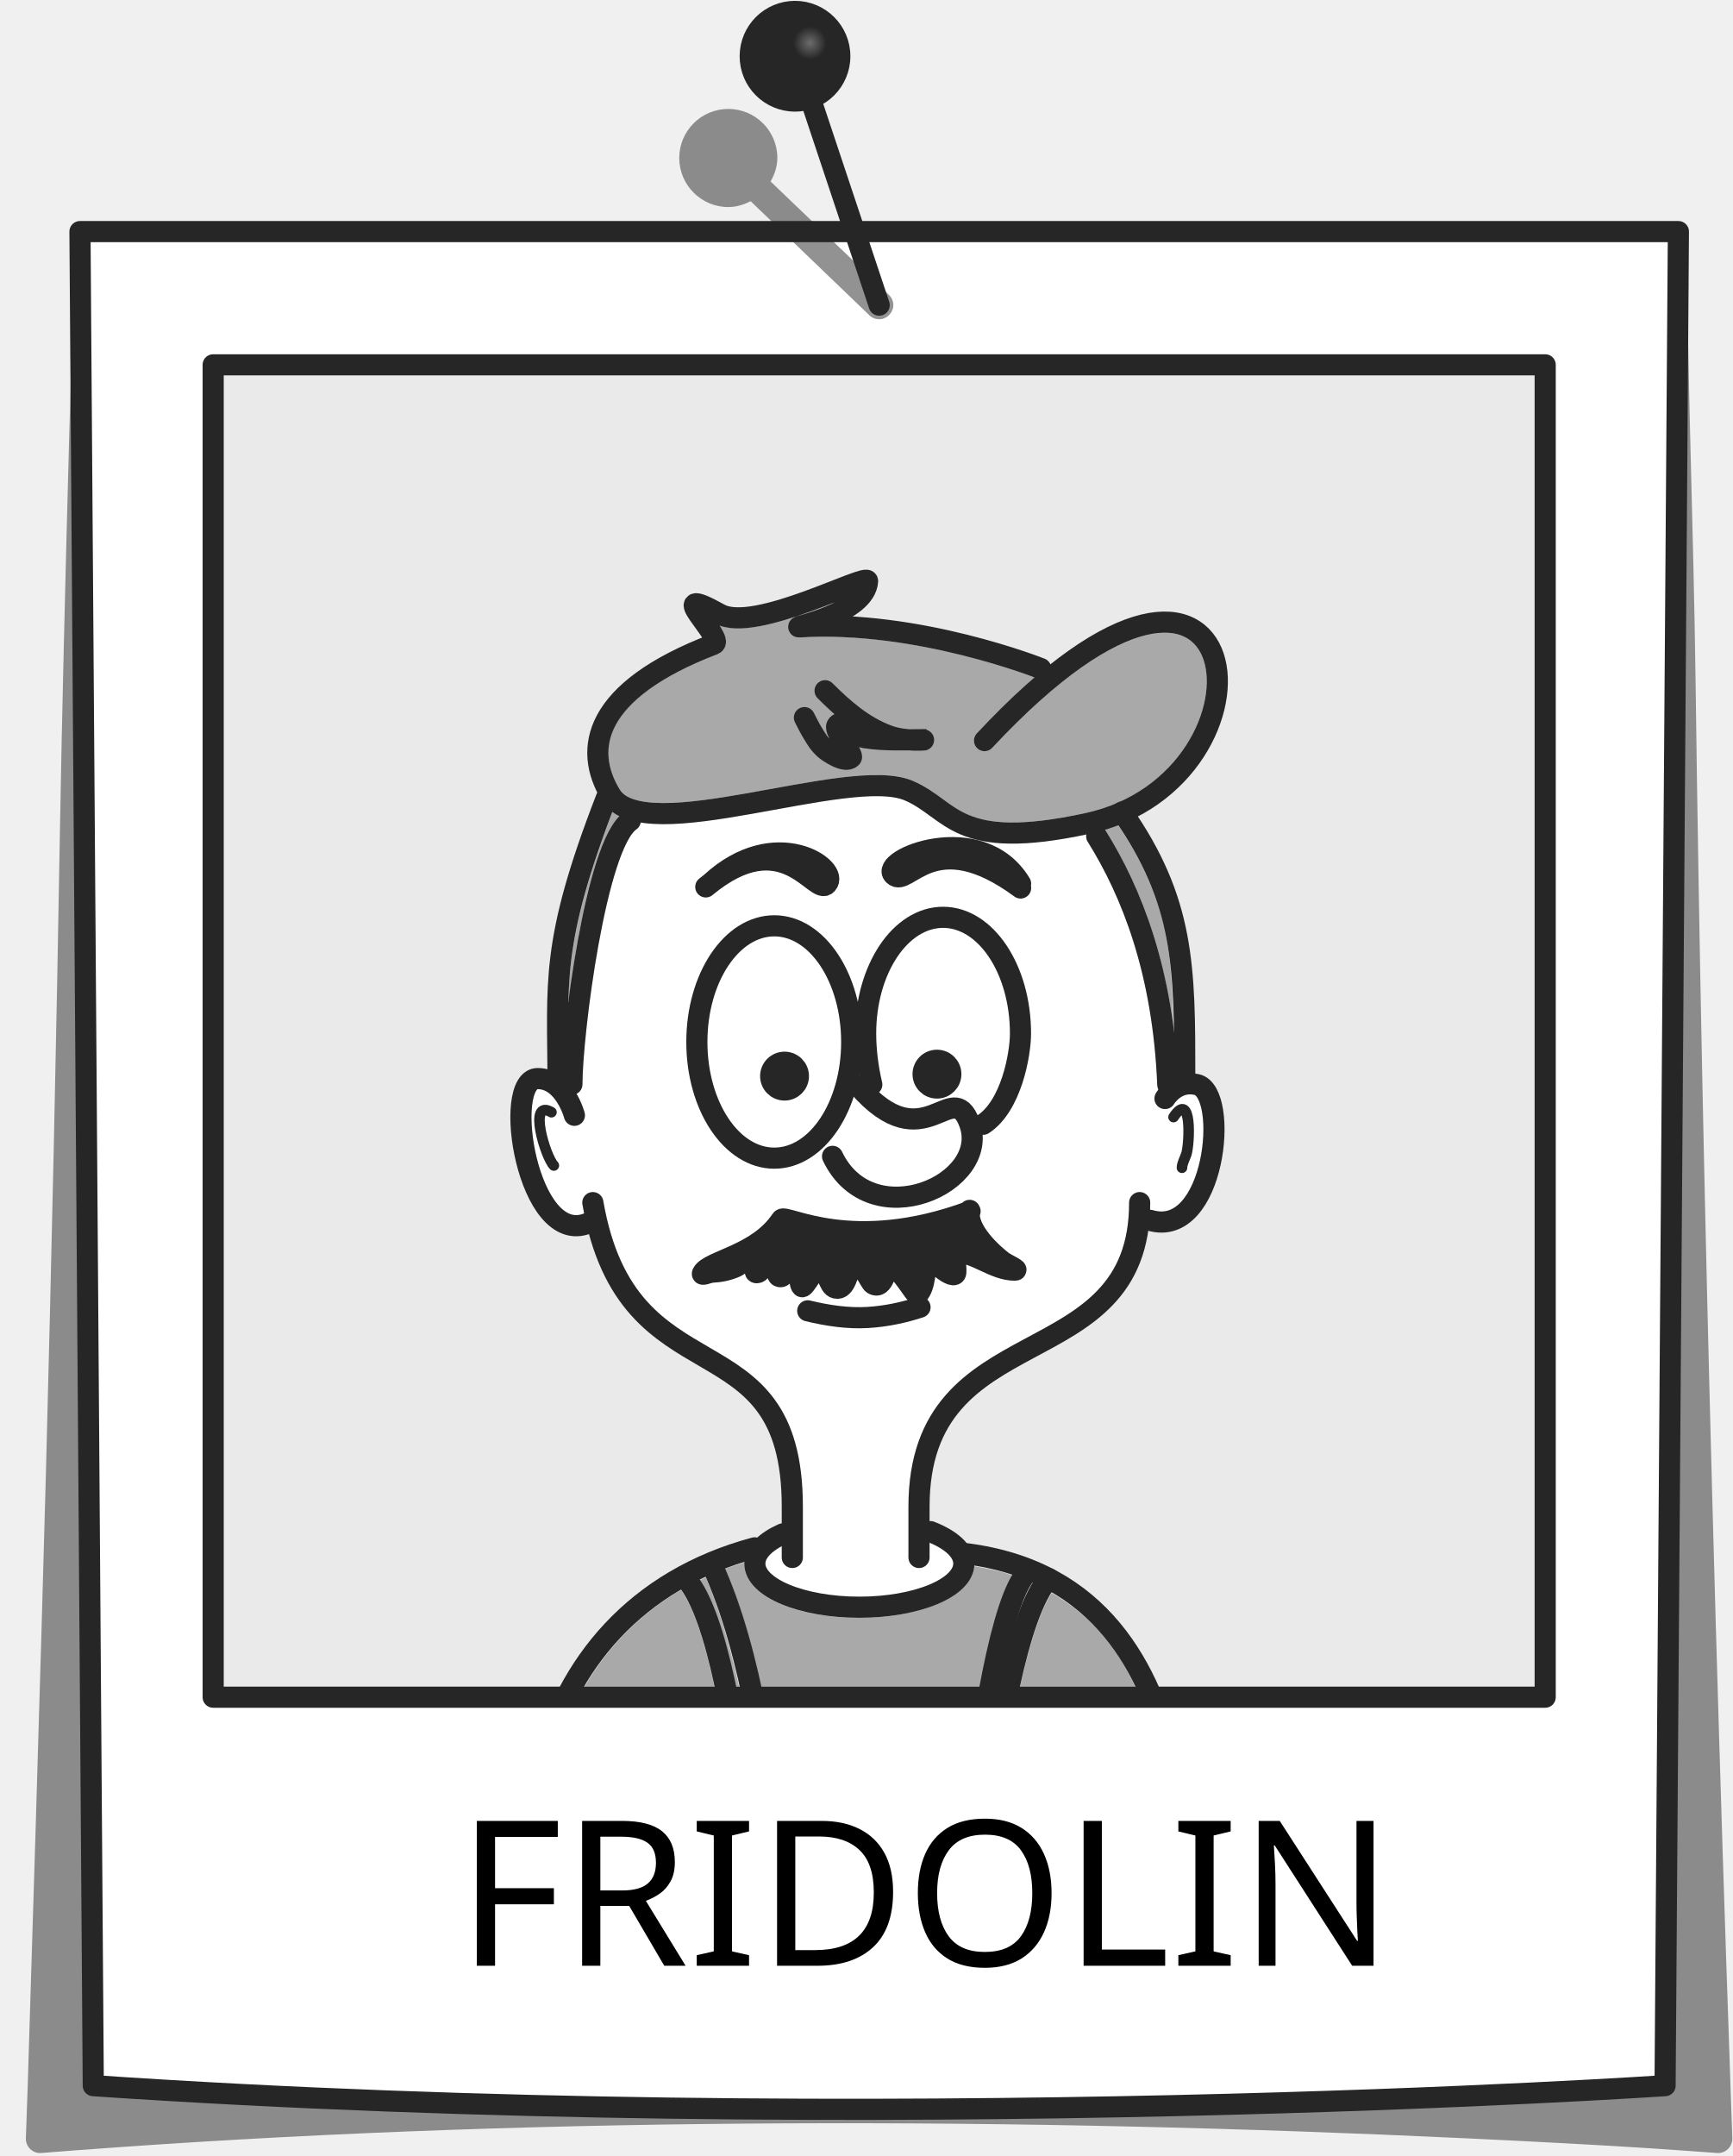
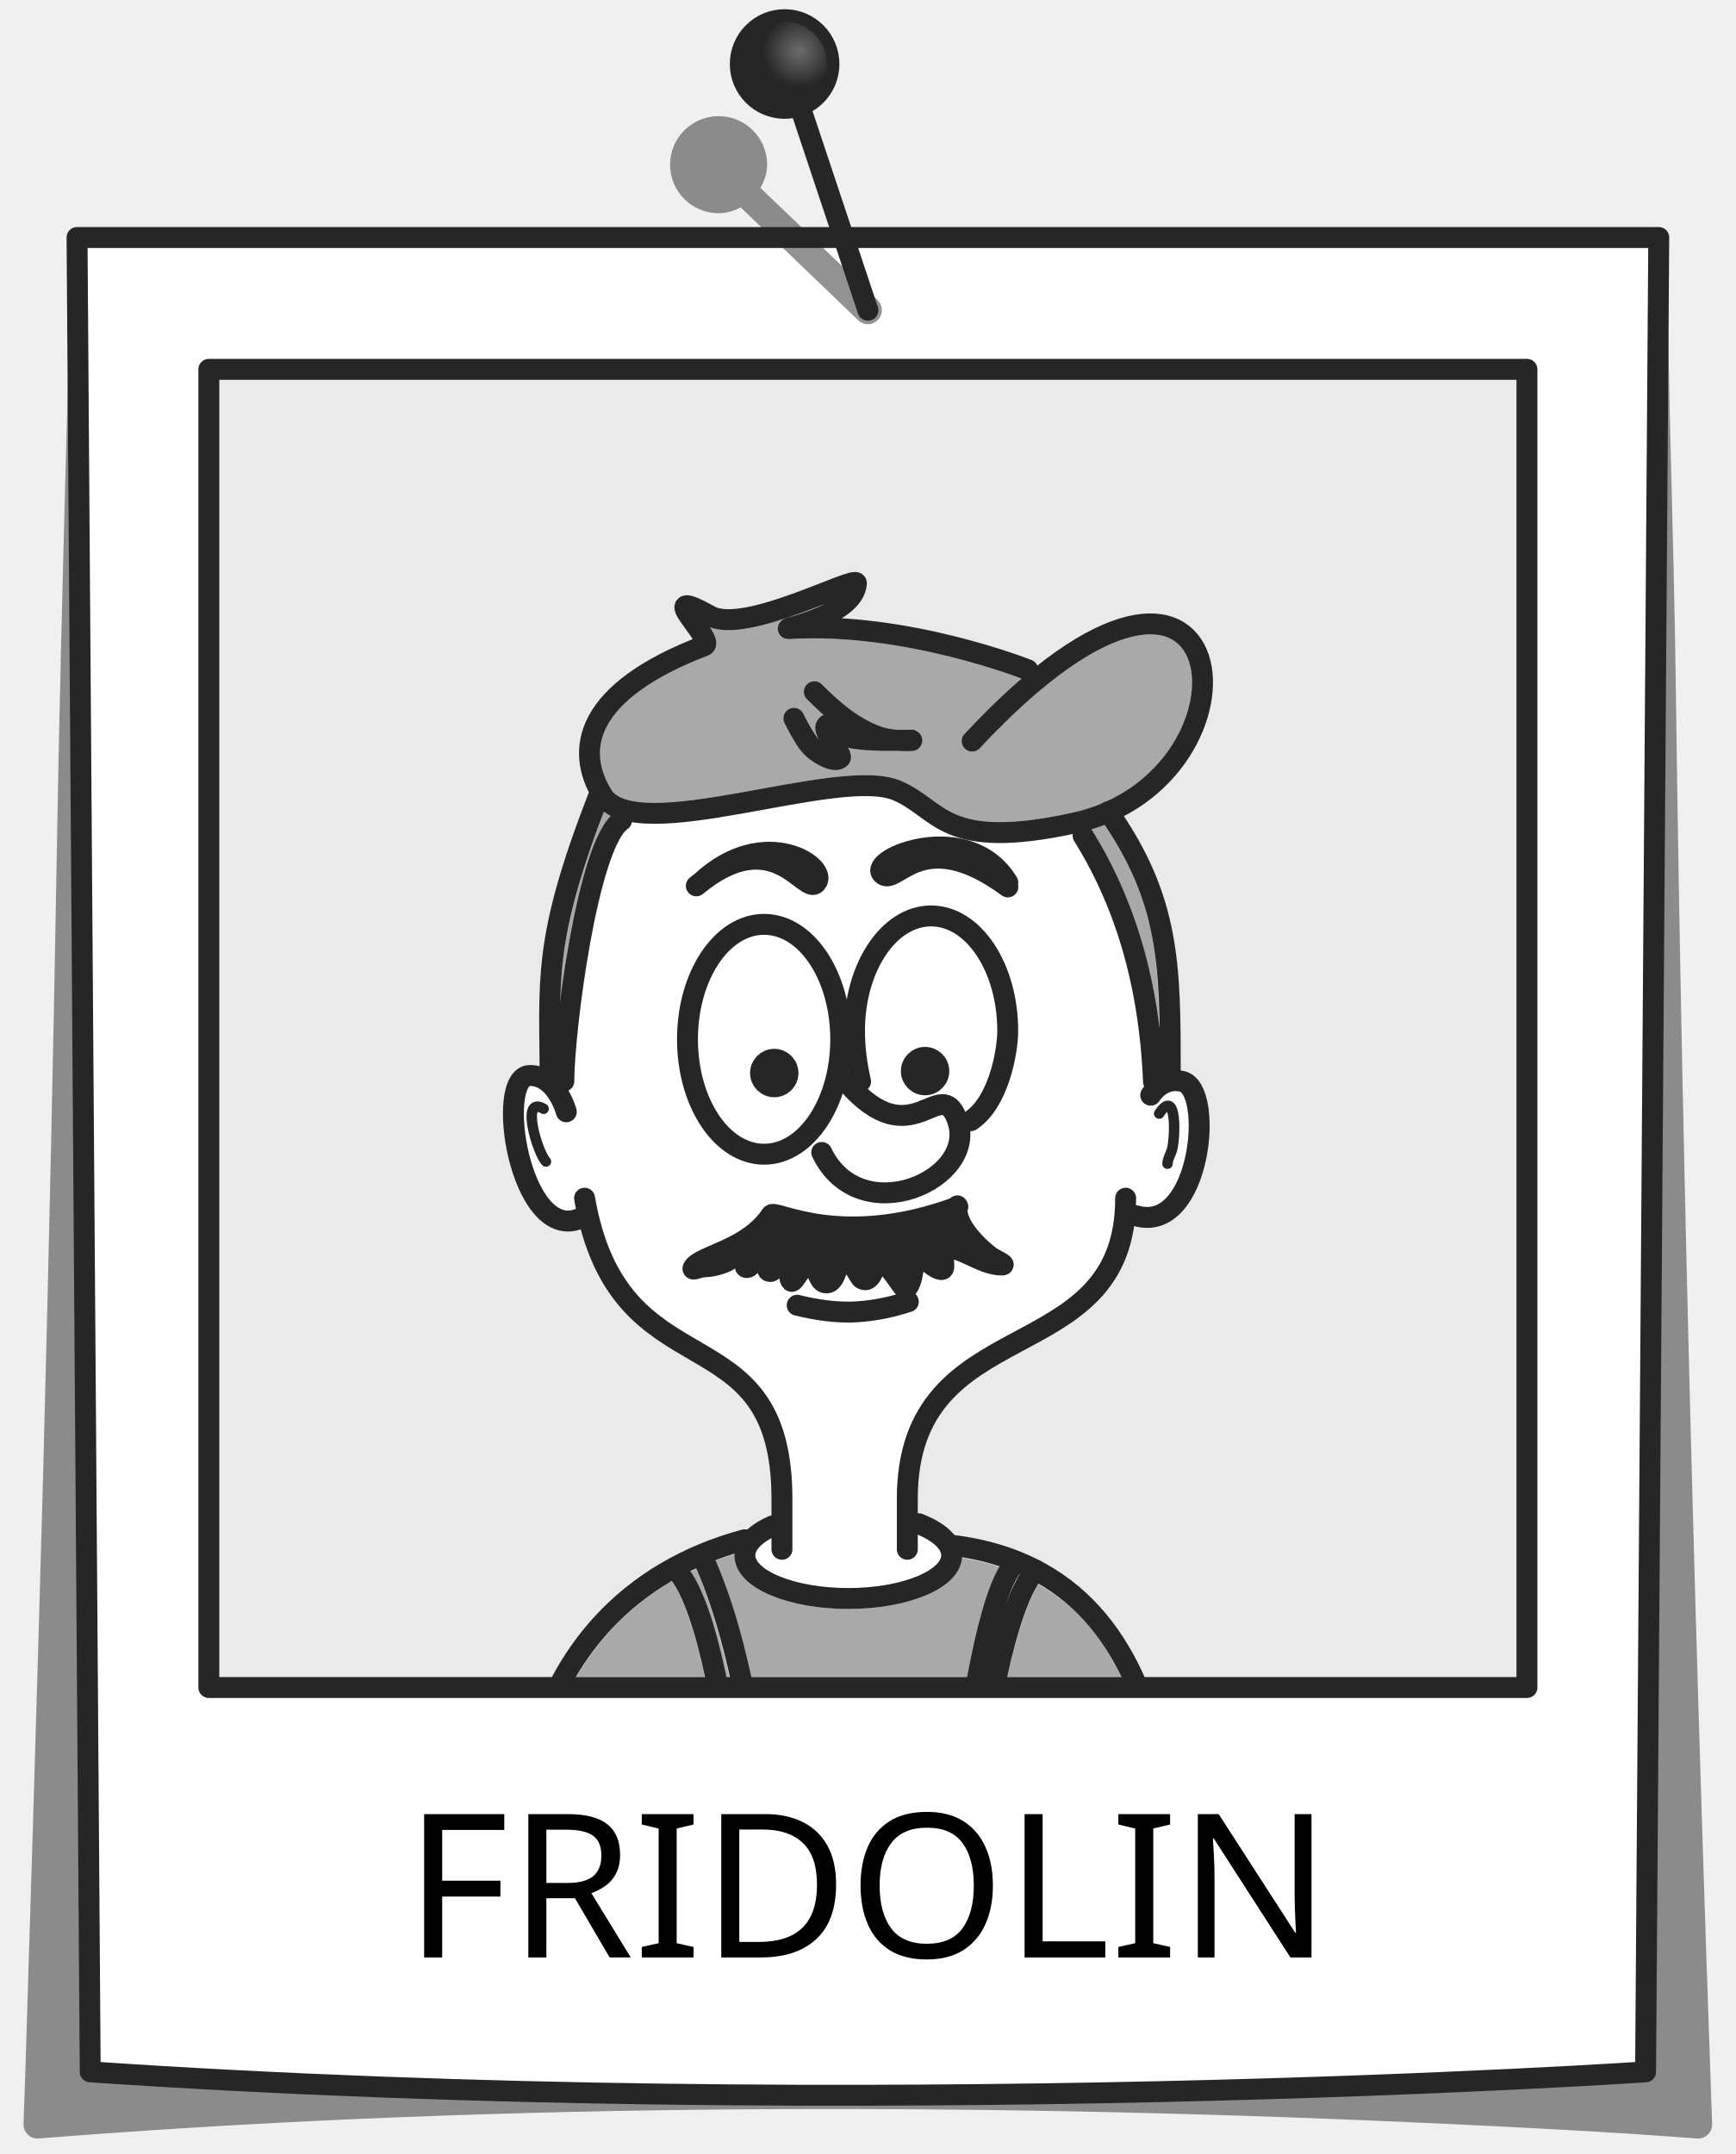
- <svg xmlns="http://www.w3.org/2000/svg" xmlns:xlink="http://www.w3.org/1999/xlink" width="410px" height="510px" viewBox="0 0 410 510" version="1.1">
+ <svg xmlns="http://www.w3.org/2000/svg" xmlns:ns1="http://inkpad.envoza.com/svg_extensions" xmlns:xlink="http://www.w3.org/1999/xlink" height="515pt" width="415pt" version="1.1" viewBox="0,0,415,515">
  <defs>
-     <radialGradient cx="65.183%" cy="36.503%" fx="65.183%" fy="36.503%" r="16.797%" gradientTransform="translate(0.651833,0.365028),scale(0.999996,1),translate(-0.651833,-0.365028)" id="radialGradient-1">
-       <stop stop-color="#262626" stop-opacity="0.653" offset="0%" />
-       <stop stop-color="#262626" offset="100%" />
+     <radialGradient cx="106.027" r="3.897" id="RadialGradient" gradientUnits="userSpaceOnUse" gradientTransform="matrix(2.2234 0 0 2.2234 -44.6126 -500.566)" cy="230.609">
+       <stop stop-opacity="0.653" stop-color="#262626" offset="0" />
+       <stop stop-color="#262626" offset="1" />
    </radialGradient>
-     <polygon id="path-2" points="0.437 0.301 315.604 0.301 315.604 315.468 0.437 315.468" />
+     <path d="M49.937+88.301L365.104+88.301L365.104+403.468L49.937+403.468L49.937+88.301Z" id="Mask" />
  </defs>
-   <g id="Fridolin" stroke="none" stroke-width="1" fill="none" fill-rule="evenodd">
-     <g id="fridolin" transform="translate(6, 1)">
-       <g id="Layer-1" fill-rule="nonzero">
-         <path d="M387.758,53.812 L384.631,489.251 C381.68,489.431 376.416,489.765 373.167,489.946 C361.346,490.6 347.777,491.21 332.729,491.821 C283.173,493.835 232.045,494.831 180.843,494.601 C180.03,494.604 179.224,494.666 178.411,494.67 C124.877,494.387 71.301,492.619 19.438,489.181 C19.386,482.066 16.253,55.236 16.242,54.09 C16.252,53.956 11.742,54.105 11.74,54.185 C11.739,54.272 9.074,142.775 8.182,195.484 C7.362,243.929 6.238,295.344 4.847,348.204 C3.814,387.475 0.862,483.415 0.539,493.003 C0.426,496.358 0.127,504.685 0.122,504.814 C0.052,506.808 1.747,508.449 3.735,508.289 C9.579,507.817 15.443,507.39 21.384,506.968 C125.298,499.584 236.278,499.881 340.858,504.814 C357.077,505.58 371.708,506.357 384.492,507.177 C388.965,507.464 400.093,508.275 400.264,508.289 C402.253,508.444 403.952,506.807 403.877,504.814 C403.873,504.692 402.806,474.059 402.418,462.361 C401.311,428.938 400.186,392.422 399.153,353.971 C397.361,287.29 395.99,221.953 395.192,160.744 C394.696,122.649 393.173,87.386 393.173,54.304 C393.173,52.088 387.774,51.597 387.758,53.812 Z" id="Shape" fill-opacity="0.5" fill="#262626" />
-         <path d="M12.921,53.784 L391.121,53.784 L387.969,492.361 C387.969,492.361 202.021,504.967 16.072,492.361 L12.921,53.784 Z" id="Shape" stroke="#262626" stroke-width="5" fill="#FFFFFF" stroke-linecap="round" stroke-linejoin="round" />
-         <polygon id="Shape" stroke="#262626" stroke-width="3" fill-opacity="0.097" fill="#262626" stroke-linecap="round" stroke-linejoin="round" points="44.437 85.301 359.604 85.301 359.604 400.468 44.437 400.468" />
-         <path d="M166.321,24.769 C159.914,24.769 154.718,29.965 154.718,36.372 C154.718,42.779 159.914,47.976 166.321,47.976 C168.249,47.976 170.002,47.418 171.602,46.586 L199.742,73.614 C200.406,74.252 201.251,74.535 202.104,74.517 C202.957,74.5 203.759,74.14 204.397,73.475 C205.035,72.811 205.387,71.966 205.37,71.113 C205.352,70.26 204.992,69.388 204.327,68.751 L176.327,41.931 C177.262,40.258 177.925,38.425 177.925,36.372 C177.925,29.965 172.728,24.769 166.321,24.769 Z" id="Shape" fill-opacity="0.5" fill="#262626" />
-         <path d="M186.262,23.902 L202.021,71.177" id="Shape" stroke="#262626" stroke-width="5" fill="#262626" stroke-linecap="round" stroke-linejoin="round" />
-         <path d="M170.504,12.302 C170.504,5.894 175.698,0.701 182.105,0.701 C188.512,0.701 193.706,5.894 193.706,12.302 C193.706,18.709 188.512,23.903 182.105,23.903 C175.698,23.903 170.504,18.709 170.504,12.302 Z" id="Shape" stroke="#262626" stroke-width="3" fill="url(#radialGradient-1)" stroke-linecap="round" stroke-linejoin="round" />
+   <g id="Layer 1" ns1:layerName="Layer 1">
+     <path d="M393.258+56.812L390.131+492.251C387.18+492.431+381.916+492.765+378.667+492.946C366.846+493.6+353.277+494.21+338.229+494.821C288.673+496.835+237.545+497.831+186.343+497.601C185.53+497.604+184.724+497.666+183.911+497.67C130.377+497.387+76.801+495.619+24.938+492.181C24.886+485.066+21.753+58.236+21.742+57.09C21.752+56.956+17.242+57.105+17.24+57.185C17.239+57.272+14.574+145.775+13.682+198.484C12.862+246.929+11.738+298.344+10.347+351.204C9.314+390.475+6.362+486.415+6.039+496.003C5.926+499.358+5.627+507.685+5.622+507.814C5.552+509.808+7.247+511.449+9.235+511.289C15.079+510.817+20.943+510.39+26.884+509.968C130.798+502.584+241.778+502.881+346.358+507.814C362.577+508.58+377.208+509.357+389.992+510.177C394.465+510.464+405.593+511.275+405.764+511.289C407.753+511.444+409.452+509.807+409.377+507.814C409.373+507.692+408.306+477.059+407.918+465.361C406.811+431.938+405.686+395.422+404.653+356.971C402.861+290.29+401.49+224.953+400.692+163.744C400.196+125.649+398.673+90.386+398.673+57.304C398.673+55.088+393.274+54.597+393.258+56.812Z" fill-opacity="0.5" fill="#262626" opacity="1" />
+     <path stroke="#262626" stroke-width="5" ns1:shadowRadius="2" ns1:shadowOpacity="1" fill="#ffffff" ns1:shadowAngle="1.72322" stroke-linecap="round" opacity="1" stroke-linejoin="round" d="M18.421+56.784L396.621+56.784L393.469+495.361C393.469+495.361+207.521+507.967+21.572+495.361L18.421+56.784Z" ns1:shadowOffset="0" ns1:shadowColor="#262626" />
+     <path stroke="#262626" stroke-width="3" d="M49.937+88.301L365.104+88.301L365.104+403.468L49.937+403.468L49.937+88.301Z" fill="#262626" stroke-linecap="round" fill-opacity="0.097" opacity="1" stroke-linejoin="round" />
+     <path d="M171.821+27.769C165.414+27.769+160.218+32.965+160.218+39.372C160.218+45.779+165.414+50.976+171.821+50.976C173.749+50.976+175.502+50.418+177.102+49.586L205.242+76.614C205.906+77.252+206.751+77.535+207.604+77.517C208.457+77.5+209.259+77.14+209.897+76.475C210.535+75.811+210.887+74.966+210.87+74.113C210.852+73.26+210.492+72.388+209.827+71.751L181.827+44.931C182.762+43.258+183.425+41.425+183.425+39.372C183.425+32.965+178.228+27.769+171.821+27.769Z" fill-opacity="0.5" fill="#262626" opacity="1" />
+     <path stroke="#262626" stroke-width="5" d="M191.762+26.902L207.521+74.177" fill="#262626" stroke-linecap="round" opacity="1" stroke-linejoin="round" />
+     <path stroke="#262626" stroke-width="3" d="M176.004+15.302C176.004+8.895+181.198+3.701+187.605+3.701C194.012+3.701+199.206+8.895+199.206+15.302C199.206+21.709+194.012+26.903+187.605+26.903C181.198+26.903+176.004+21.709+176.004+15.302Z" fill="url(#RadialGradient)" stroke-linecap="round" opacity="1" stroke-linejoin="round" />
+   </g>
+   <g id="Layer 3" ns1:layerName="Layer 3">
+     <path d="M196.344+144.719C196.046+144.864+195.912+145.014+195.594+145.156C193.804+145.956+191.926+146.623+189.844+147.25C189.38+147.39+188.216+147.713+188.094+147.75C187.666+147.88+187.525+147.938+187.25+148.094C187.094+148.184+187.109+148.199+186.844+148.406C186.472+148.726+186.472+148.709+186.031+149.781C186.124+151.464+186.102+151.462+187+152.313C187.626+152.662+187.627+152.682+187.938+152.75C188.263+152.821+188.453+152.8+188.75+152.781C189.602+152.728+190.476+152.685+191.344+152.656C203.398+152.255+216.358+154.137+229.281+157.531C233.396+158.612+237.195+159.781+240.594+160.938C241.78+161.341+242.849+161.728+243.75+162.063C244.08+162.185+244.211+162.237+244.406+162.313C240.001+166.085+235.464+170.318+230.625+175.5C229.683+176.509+229.71+178.089+230.719+179.031C231.728+179.974+233.308+179.915+234.25+178.906C248.844+163.279+261.279+154.527+270.656+152.25C277.907+150.489+282.511+152.802+284.281+158.125C286.1+163.593+284.607+171.424+280.125+178.344C276.281+184.279+270.675+189.036+263.688+192C263.649+192.024+263.6+192.005+263.562+192.031C261.267+192.996+258.827+193.787+256.25+194.344C245.653+196.635+238.24+197.077+232.875+196.031C228.958+195.268+226.814+194.114+222.594+191.031C222.542+190.993+222.552+191.007+222.5+190.969C219.442+188.736+217.889+187.729+215.531+186.719C212.12+185.257+207.276+185.025+200.625+185.688C195.811+186.167+191.809+186.821+181.562+188.688C181.025+188.785+180.636+188.867+180.25+188.938C169.066+190.968+163.207+191.796+157.781+191.938C151.344+192.106+147.519+191.016+146.156+188.781C139.116+177.235+145.202+165.951+169.281+156.75C170.578+156.255+171.3+155.065+171.281+153.75C171.271+153.023+171.055+152.349+170.688+151.594C170.441+151.087+169.904+150.334+169.5+149.719C173.369+151.328+178.998+150.663+186.781+148.188C188.693+147.579+190.698+146.855+192.906+146.031C193.665+145.748+194.909+145.274+196.344+144.719Z" fill-opacity="0.33" fill="#262626" opacity="1" />
+     <path d="M209.469+190.344C211.094+190.495+212.397+190.826+213.531+191.313C215.443+192.132+216.763+192.978+219.531+195C219.583+195.038+219.604+195.024+219.656+195.063C224.42+198.542+227.106+200.002+231.906+200.938C237.898+202.106+245.77+201.66+256.594+199.375C256.493+199.961+256.534+200.579+256.875+201.125C266.503+216.53+272.369+235.269+273.312+258.719C273.328+259.109+273.609+259.367+273.781+259.688C273.553+259.99+273.147+260.343+273+260.594C272.303+261.785+272.683+263.303+273.875+264C275.067+264.697+276.615+264.317+277.312+263.125C277.442+262.904+277.793+262.453+278.312+262C279.397+261.052+280.615+260.652+282.125+261C282.708+261.134+283.544+262.606+283.969+265.344C284.461+268.514+284.276+272.617+283.438+276.469C281.553+285.126+277.396+289.777+272.312+288.281C272.03+288.198+271.778+288.36+271.5+288.375C271.526+287.721+271.656+287.144+271.656+286.469C271.656+285.088+270.537+283.969+269.156+283.969C267.776+283.969+266.656+285.088+266.656+286.469C266.656+295.294+264.267+301.665+259.625+306.75C256.001+310.72+252.077+313.287+243.156+318.062C242.506+318.41+242.184+318.584+241.875+318.75C232.298+323.884+227.601+327.031+223.219+332.062C217.434+338.705+214.438+347.173+214.438+358.438L214.438+370.406C214.438+371.787+215.557+372.906+216.938+372.906C218.318+372.906+219.437+371.787+219.438+370.406L219.438+367C223.016+368.546+225.062+370.389+225.062+371.875C225.062+375.597+215.218+379.687+202.812+379.688C190.407+379.688+180.594+375.597+180.594+371.875C180.594+370.685+182.074+369.246+184.469+367.906L184.469+370.406C184.469+371.787+185.588+372.906+186.969+372.906C188.349+372.906+189.469+371.787+189.469+370.406L189.469+358.438C189.469+347.347+187.284+339.348+182.938+333.281C179.542+328.542+175.78+325.671+168.156+321.219C167.876+321.055+164.545+319.104+163.906+318.719C158.058+315.19+154.243+312.118+150.938+307.844C146.78+302.468+143.885+295.499+142.25+286.062C142.014+284.702+140.704+283.796+139.344+284.031C137.983+284.267+137.077+285.546+137.312+286.906C137.445+287.668+137.633+288.328+137.781+289.062C137.739+289.077+137.698+289.046+137.656+289.062C133.285+290.834+128.839+285.542+126.469+275.844C125.402+271.478+125.031+266.916+125.406+263.562C125.717+260.785+126.376+259.625+126.719+259.625C128.501+259.625+130.038+260.751+131.344+262.812C131.852+263.614+132.284+264.498+132.625+265.375C132.827+265.894+132.95+266.281+133+266.469C133.356+267.803+134.729+268.575+136.062+268.219C137.396+267.862+138.169+266.521+137.812+265.188C137.718+264.832+137.555+264.265+137.281+263.562C136.893+262.564+136.383+261.558+135.812+260.594C136.651+260.19+137.312+259.493+137.312+258.5C137.312+252.089+138.914+237.644+141.125+225.438C143.81+210.614+147.184+200.153+150.031+198.219C150.65+197.799+150.978+197.155+151.062+196.469C153.107+196.797+155.336+197.005+157.938+196.938C163.71+196.787+169.682+195.922+181.125+193.844C181.512+193.773+181.899+193.692+182.438+193.594C196.858+190.968+204.592+189.891+209.469+190.344Z" opacity="1" fill="#ffffff" />
+     <path d="M144.406+194.094C144.925+194.472+145.606+194.702+146.219+195C142.181+198.916+138.951+209.305+136.188+224.563C135.325+229.323+134.683+234.312+134.062+239.156C134.089+238.342+134.052+236.787+134.094+235.938C134.686+223.972+137.427+212.497+144.406+194.094Z" fill-opacity="0.33" fill="#262626" opacity="1" />
+     <path d="M264+197.125C270.167+206.293+273.718+214.685+275.5+224.063C276.582+229.754+276.949+236.161+277.125+244.875C274.752+226.734+269.216+211.464+261.094+198.469C260.998+198.315+260.806+198.311+260.688+198.188C261.805+197.855+262.932+197.533+264+197.125Z" fill-opacity="0.33" fill="#262626" opacity="1" />
+     <path d="M175.656+371.594C175.652+371.691+175.594+371.777+175.594+371.875C175.594+379.553+187.908+384.688+202.812+384.688C217.314+384.688+229.295+379.803+229.938+372.469C233.153+372.991+236.222+373.686+239.062+374.625C236.261+379.287+233.726+388.582+231.375+400.969L179.5+400.969C177.18+390.362+174.442+380.887+171.062+373.125C172.545+372.557+174.103+372.08+175.656+371.594Z" fill-opacity="0.33" fill="#262626" opacity="1" />
+     <path d="M166.469+375.125C169.593+382.297+172.165+391.14+174.375+400.969L173.562+400.969C171.105+389.341+168.33+380.657+165.062+375.812C165.53+375.582+165.993+375.346+166.469+375.125Z" fill-opacity="0.33" fill="#262626" opacity="1" />
+     <path d="M243.781+376.531C243.802+376.541+243.823+376.553+243.844+376.562C243.635+376.908+243.393+377.124+243.188+377.5C242.418+378.907+241.694+380.544+240.969+382.375C241.702+380.293+242.452+378.738+243.188+377.5C243.391+377.158+243.578+376.806+243.781+376.531Z" fill-opacity="0.33" fill="#262626" opacity="1" />
+     <path d="M160.594+378.094C163.502+382.003+166.155+389.892+168.531+400.969L137.812+400.969C143.335+391.534+150.961+383.75+160.594+378.094Z" fill-opacity="0.33" fill="#262626" opacity="1" />
+     <path d="M248.344+378.812C253.033+381.549+257.18+384.915+260.656+389.094C263.566+392.592+265.979+396.58+268.094+400.969L240.875+400.969C243.161+390.542+245.671+382.957+248.344+378.812Z" fill-opacity="0.33" fill="#262626" opacity="1" />
+   </g>
+   <g id="Layer 3_2" ns1:layerName="Layer 3">
+     <g opacity="1" ns1:mask="#Mask">
+       <clipPath id="ClipPath">
+         <use xlink:href="#Mask" fill="none" overflow="visible" />
+       </clipPath>
+       <g clip-path="url(#ClipPath)">
+         <path stroke="#262626" stroke-width="5" d="M179.135+521.38C166.568+521.255+151.948+521.725+148.37+523.514C136.091+529.653+153.526+479.565+154.95+449.658C155.908+439.541+157.131+429.35+158.695+419.822C158.906+418.533+151.504+431.578+151.504+431.578C151.504+439.073+127.054+421.454+127.521+419.587C133.517+395.604+149.819+375.736+178.065+368.141" fill="none" stroke-linecap="round" opacity="1" stroke-linejoin="round" />
+         <path stroke="#262626" stroke-width="5" d="M219.836+522.716C214.232+522.474+205.4+522.381+200.158+522.084C197.853+522.015+192.631+521.734+189.504+521.644" fill="none" stroke-linecap="round" opacity="1" stroke-linejoin="round" />
+         <path stroke="#262626" stroke-width="5" d="M227.773+369.481C260.342+373.505+271.602+397.189+276.901+418.385C278.355+424.202+252.918+430.376+252.918+430.376C252.918+430.376+244.873+413.472+245.63+418.027C252.918+461.92+245.816+484.508+255.264+521.354C255.758+523.279+243.597+523.117+230.205+522.856" fill="none" stroke-linecap="round" opacity="1" stroke-linejoin="round" />
+         <path stroke="#262626" stroke-width="5" d="M242.407+374.08C230.615+386.933+222.893+489.071+223.162+514.533" fill="none" stroke-linecap="round" opacity="1" stroke-linejoin="round" />
+         <path stroke="#262626" stroke-width="5" d="M138.594+291.372C124.318+297.157+118.039+257.135+126.722+257.135C133.087+257.135+135.406+265.819+135.406+265.819" fill="none" stroke-linecap="round" opacity="1" stroke-linejoin="round" />
+         <path stroke="#262626" stroke-width="5" d="M139.772+286.48C148.05+334.244+186.966+312.474+186.966+358.428L186.966+370.419" fill="none" stroke-linecap="round" opacity="1" stroke-linejoin="round" />
+         <path stroke="#262626" stroke-width="5" d="M271.604+290.669C287.039+295.211+290.541+260.364+282.68+258.552C277.744+257.415+275.149+261.85+275.149+261.85" fill="none" stroke-linecap="round" opacity="1" stroke-linejoin="round" />
+         <path stroke="#262626" stroke-width="5" d="M269.153+286.48C269.153+328.45+216.944+312.474+216.944+358.428L216.944+370.419" fill="none" stroke-linecap="round" opacity="1" stroke-linejoin="round" />
+         <path stroke="#262626" stroke-width="5" d="M202.563+258.889C218.248+276.92+224.681+256.481+228.863+267.635C234.243+281.98+205.627+294.589+196.487+275.535" fill="none" stroke-linecap="round" opacity="1" stroke-linejoin="round" />
+         <path stroke="#262626" stroke-width="5" d="M247.603+375.394C233.159+392.044+227.456+489.24+226.433+514.384" fill="none" stroke-linecap="round" opacity="1" stroke-linejoin="round" />
+         <path stroke="#262626" stroke-width="5" d="M190.617+312.073C195.251+313.21+200.205+313.934+204.836+313.647C209.372+313.367+213.556+312.414+217.185+311.222" fill="none" stroke-linecap="round" opacity="1" stroke-linejoin="round" />
+         <path stroke="#262626" stroke-width="5" d="M164.382+248.481C164.382+233.305+172.584+221.002+182.701+221.002C192.819+221.002+201.02+233.305+201.02+248.481C201.02+263.657+192.819+275.96+182.701+275.96C172.584+275.96+164.382+263.657+164.382+248.481Z" fill="none" stroke-linecap="round" opacity="1" stroke-linejoin="round" />
+         <path stroke="#262626" stroke-width="5" d="M205.773+258.551C204.832+254.59+204.316+250.328+204.316+246.47C204.316+231.294+212.518+218.991+222.635+218.991C232.753+218.991+240.954+231.294+240.954+246.47C240.954+251.398+238.777+263.607+232.116+267.945" fill="none" stroke-linecap="round" opacity="1" stroke-linejoin="round" />
+         <path stroke="#262626" stroke-width="5" d="M181.844+256.554C181.844+254.74+183.314+253.27+185.128+253.27C186.941+253.27+188.412+254.74+188.412+256.554C188.412+258.367+186.941+259.837+185.128+259.837C183.314+259.837+181.844+258.367+181.844+256.554Z" fill="#262626" stroke-linecap="round" opacity="1" stroke-linejoin="round" />
+         <path stroke="#262626" stroke-width="5" d="M166.494+211.795C185.121+196.355+192.393+214.199+195.14+211.122C198.477+207.384+182.915+196.723+167.597+210.937" fill="#262626" stroke-linecap="round" opacity="1" stroke-linejoin="round" />
+         <path stroke="#262626" stroke-width="5" d="M240.981+212.054C220.236+196.778+214.285+212.163+210.976+208.977C207.177+205.318+231.554+195.417+240.981+211.028" fill="#262626" stroke-linecap="round" opacity="1" stroke-linejoin="round" />
+         <path stroke="#262626" stroke-width="5" d="M217.907+256.087C217.907+254.274+219.377+252.804+221.191+252.804C223.004+252.804+224.474+254.274+224.474+256.087C224.474+257.9+223.004+259.371+221.191+259.371C219.377+259.371+217.907+257.9+217.907+256.087Z" fill="#262626" stroke-linecap="round" opacity="1" stroke-linejoin="round" />
+         <path stroke="#262626" stroke-width="5" d="M168.119+372.547C186.396+412.521+185.949+492.088+185.742+512.08" fill="none" stroke-linecap="round" opacity="1" stroke-linejoin="round" />
+         <path stroke="#262626" stroke-width="5" d="M161.905+375.59C176.39+392.287+181.151+487.398+182.155+512.217" fill="none" stroke-linecap="round" opacity="1" stroke-linejoin="round" />
+         <path stroke="#262626" stroke-width="5" d="M134.815+258.494C134.815+246.729+140.449+201.704+148.63+196.148" fill="none" stroke-linecap="round" opacity="1" stroke-linejoin="round" />
+         <path stroke="#262626" stroke-width="5" d="M142.98+190.731C129.544+225.413+131.529+234.301+131.529+258.323" fill="none" stroke-linecap="round" opacity="1" stroke-linejoin="round" />
+         <path stroke="#262626" stroke-width="5" d="M258.985+199.802C267.212+212.965+274.728+231.751+275.809+258.607" fill="none" stroke-linecap="round" opacity="1" stroke-linejoin="round" />
+         <path stroke="#262626" stroke-width="5" d="M265.005+194.091C279.793+215.217+279.822+230.827+279.822+256.601" fill="none" stroke-linecap="round" opacity="1" stroke-linejoin="round" />
+         <path stroke="#262626" stroke-width="5" d="M245.746+160.14C245.746+160.14+216.698+148.544+188.593+150.295C186.812+150.406+204.304+147.074+204.775+139.471C204.91+137.283+178.117+151.904+169.741+147.23C155.555+139.314+171.42+153.254+168.398+154.408C139.801+165.335+137.392+179.215+144.016+190.076C151.824+202.882+200.341+182.941+214.531+189.022C224.991+193.505+225.512+203.55+256.763+196.793C304.73+186.422+296.611+108.48+232.438+177.197" fill="none" stroke-linecap="round" opacity="1" stroke-linejoin="round" />
+         <path stroke="#262626" stroke-width="5" d="M194.722+165.396C199.057+169.73+203.69+173.79+209.552+175.988C213.796+177.58+218.919+176.966+218.841+176.966C213.902+176.966+208.9+177.26+204.011+176.477C201.68+176.104+198.549+171.595+197.493+173.707C196.834+175.025+201.579+180.54+200.915+181.203C199.48+182.639+195.402+179.881+194.559+179.085C193.205+177.805+192.918+177.222+191.952+175.663C191.128+174.332+190.481+173.047+189.833+171.751" fill="none" stroke-linecap="round" opacity="1" stroke-linejoin="round" />
+         <path stroke="#262626" stroke-width="5" d="M228.923+288.31C227.976+292.939+234.476+298.719+236.713+300.397C237.663+301.109+240.808+302.456+239.62+302.456C234.673+302.456+230.405+298.216+225.689+298.216C225.135+298.216+225.948+302.733+225.568+303.304C224.588+304.773+218.996+299.064+218.905+299.428C218.281+301.923+218.586+306.288+216.603+308.271C216.166+308.708+212.03+300.995+210.061+301.487C209.077+301.733+208.62+307.188+206.064+305.727C205.278+305.278+203.099+299.485+201.218+301.366C199.974+302.61+199.707+307.249+197.22+306.696C195.478+306.309+195.547+302.567+193.465+301.972C192.184+301.606+189.819+306.927+189.225+306.333C188.189+305.297+189.777+302.237+187.529+301.487C185.609+300.847+185.31+304.678+183.773+303.91C183.059+303.553+183.603+300.13+182.198+299.428C180.651+298.654+180.108+303.062+178.564+303.062C176.377+303.062+185.21+294.967+178.518+298.19C177.949+298.464+174.296+301.352+173.718+301.608C171.755+302.481+170.017+302.83+167.903+302.941C167.173+302.979+165.396+303.837+165.723+303.183C167.217+300.195+178.793+298.978+184.395+290.487C185.332+289.067+200.938+298.936+229.028+288.52" fill="#262626" stroke-linecap="round" opacity="1" stroke-linejoin="round" />
+         <path stroke="#262626" stroke-width="5" d="M219.653+364.307C224.511+366.191+227.549+368.882+227.549+371.868C227.549+377.567+216.48+382.188+202.824+382.188C189.169+382.188+178.099+377.567+178.099+371.868C178.099+369.154+180.61+366.684+184.714+364.842" fill="none" stroke-linecap="round" opacity="1" stroke-linejoin="round" />
+         <path stroke="#262626" stroke-width="2.5" d="M129.976+265.096C124.313+261.749+128.562+275.722+130.541+277.7" fill="none" stroke-linecap="round" opacity="1" stroke-linejoin="round" />
+         <path stroke="#262626" stroke-width="2.5" d="M277.166+266.248C281.59+259.612+280.984+272.643+280.184+275.045C279.872+275.98+279.164+277.23+279.164+278.232" fill="none" stroke-linecap="round" opacity="1" stroke-linejoin="round" />
      </g>
-       <g id="Layer-3" transform="translate(119, 141)" fill-rule="nonzero">
-         <path d="M71.844,0.719 C71.546,0.864 71.412,1.014 71.094,1.156 C69.304,1.956 67.426,2.623 65.344,3.25 C64.88,3.39 63.716,3.713 63.594,3.75 C63.166,3.88 63.025,3.938 62.75,4.094 C62.594,4.184 62.609,4.199 62.344,4.406 C61.972,4.726 61.972,4.709 61.531,5.781 C61.624,7.464 61.602,7.462 62.5,8.312 C63.126,8.662 63.127,8.682 63.438,8.75 C63.763,8.821 63.953,8.8 64.25,8.781 C65.102,8.728 65.976,8.685 66.844,8.656 C78.898,8.255 91.858,10.137 104.781,13.531 C108.896,14.612 112.695,15.781 116.094,16.938 C117.28,17.341 118.349,17.728 119.25,18.062 C119.58,18.185 119.711,18.237 119.906,18.312 C115.501,22.085 110.964,26.318 106.125,31.5 C105.183,32.509 105.21,34.089 106.219,35.031 C107.228,35.974 108.808,35.915 109.75,34.906 C124.344,19.278 136.779,10.527 146.156,8.25 C153.407,6.489 158.011,8.802 159.781,14.125 C161.6,19.593 160.107,27.424 155.625,34.344 C151.781,40.279 146.175,45.036 139.188,48 C139.149,48.024 139.1,48.005 139.062,48.031 C136.767,48.996 134.327,49.787 131.75,50.344 C121.153,52.635 113.74,53.077 108.375,52.031 C104.458,51.268 102.314,50.114 98.094,47.031 C98.042,46.993 98.052,47.007 98,46.969 C94.942,44.735 93.389,43.729 91.031,42.719 C87.62,41.257 82.776,41.025 76.125,41.688 C71.311,42.167 67.309,42.821 57.062,44.688 C56.525,44.785 56.136,44.867 55.75,44.938 C44.566,46.968 38.707,47.796 33.281,47.938 C26.844,48.105 23.019,47.016 21.656,44.781 C14.616,33.235 20.702,21.951 44.781,12.75 C46.078,12.255 46.8,11.065 46.781,9.75 C46.771,9.023 46.555,8.349 46.188,7.594 C45.941,7.087 45.404,6.334 45,5.719 C48.869,7.328 54.498,6.663 62.281,4.188 C64.193,3.579 66.198,2.855 68.406,2.031 C69.165,1.748 70.409,1.274 71.844,0.719 Z" id="Shape" fill-opacity="0.33" fill="#262626" />
-         <path d="M84.969,46.344 C86.594,46.495 87.897,46.826 89.031,47.312 C90.943,48.132 92.263,48.978 95.031,51 C95.083,51.038 95.104,51.024 95.156,51.062 C99.92,54.542 102.606,56.002 107.406,56.938 C113.398,58.106 121.27,57.66 132.094,55.375 C131.993,55.961 132.034,56.579 132.375,57.125 C142.003,72.53 147.869,91.269 148.812,114.719 C148.828,115.109 149.109,115.367 149.281,115.688 C149.053,115.99 148.647,116.343 148.5,116.594 C147.803,117.785 148.183,119.303 149.375,120 C150.567,120.697 152.115,120.317 152.812,119.125 C152.942,118.904 153.293,118.453 153.812,118 C154.897,117.052 156.115,116.652 157.625,117 C158.208,117.134 159.044,118.606 159.469,121.344 C159.961,124.514 159.776,128.617 158.938,132.469 C157.053,141.126 152.896,145.777 147.812,144.281 C147.53,144.198 147.278,144.36 147,144.375 C147.026,143.721 147.156,143.144 147.156,142.469 C147.156,141.088 146.037,139.969 144.656,139.969 C143.276,139.969 142.156,141.088 142.156,142.469 C142.156,151.294 139.767,157.665 135.125,162.75 C131.501,166.72 127.577,169.287 118.656,174.062 C118.006,174.41 117.684,174.584 117.375,174.75 C107.798,179.884 103.101,183.031 98.719,188.062 C92.934,194.705 89.938,203.173 89.938,214.438 L89.938,226.406 C89.938,227.787 91.057,228.906 92.438,228.906 C93.818,228.906 94.937,227.787 94.938,226.406 L94.938,223 C98.516,224.546 100.562,226.389 100.562,227.875 C100.562,231.597 90.718,235.687 78.312,235.688 C65.907,235.688 56.094,231.597 56.094,227.875 C56.094,226.685 57.574,225.246 59.969,223.906 L59.969,226.406 C59.969,227.787 61.088,228.906 62.469,228.906 C63.849,228.906 64.969,227.787 64.969,226.406 L64.969,214.438 C64.969,203.347 62.784,195.348 58.438,189.281 C55.042,184.542 51.28,181.671 43.656,177.219 C43.376,177.055 40.045,175.104 39.406,174.719 C33.558,171.19 29.743,168.118 26.438,163.844 C22.28,158.468 19.385,151.499 17.75,142.062 C17.514,140.702 16.204,139.796 14.844,140.031 C13.483,140.267 12.577,141.546 12.812,142.906 C12.945,143.668 13.133,144.328 13.281,145.062 C13.239,145.077 13.198,145.046 13.156,145.062 C8.785,146.834 4.339,141.542 1.969,131.844 C0.902,127.478 0.531,122.916 0.906,119.562 C1.217,116.785 1.876,115.625 2.219,115.625 C4.001,115.625 5.538,116.751 6.844,118.812 C7.352,119.614 7.784,120.498 8.125,121.375 C8.327,121.894 8.45,122.281 8.5,122.469 C8.856,123.803 10.229,124.575 11.562,124.219 C12.896,123.862 13.669,122.521 13.312,121.188 C13.218,120.832 13.055,120.265 12.781,119.562 C12.393,118.564 11.883,117.558 11.312,116.594 C12.151,116.19 12.812,115.493 12.812,114.5 C12.812,108.089 14.414,93.644 16.625,81.438 C19.31,66.614 22.684,56.153 25.531,54.219 C26.15,53.799 26.478,53.155 26.562,52.469 C28.607,52.797 30.836,53.005 33.438,52.938 C39.21,52.787 45.182,51.922 56.625,49.844 C57.012,49.773 57.399,49.692 57.938,49.594 C72.358,46.968 80.092,45.891 84.969,46.344 Z" id="Shape" fill="#FFFFFF" />
-         <path d="M19.906,50.094 C20.425,50.472 21.106,50.702 21.719,51 C17.681,54.916 14.451,65.305 11.688,80.562 C10.825,85.323 10.183,90.312 9.562,95.156 C9.589,94.342 9.552,92.786 9.594,91.938 C10.186,79.972 12.927,68.497 19.906,50.094 Z" id="Shape" fill-opacity="0.33" fill="#262626" />
-         <path d="M139.5,53.125 C145.667,62.293 149.218,70.685 151,80.062 C152.082,85.754 152.449,92.161 152.625,100.875 C150.252,82.734 144.716,67.464 136.594,54.469 C136.498,54.315 136.306,54.311 136.188,54.188 C137.305,53.855 138.432,53.533 139.5,53.125 Z" id="Shape" fill-opacity="0.33" fill="#262626" />
-         <path d="M51.156,227.594 C51.152,227.691 51.094,227.777 51.094,227.875 C51.094,235.553 63.408,240.688 78.312,240.688 C92.814,240.688 104.795,235.803 105.438,228.469 C108.653,228.991 111.722,229.686 114.562,230.625 C111.761,235.287 109.226,244.582 106.875,256.969 L55,256.969 C52.68,246.362 49.942,236.887 46.562,229.125 C48.045,228.557 49.603,228.08 51.156,227.594 Z" id="Shape" fill-opacity="0.33" fill="#262626" />
-         <path d="M41.969,231.125 C45.093,238.297 47.665,247.14 49.875,256.969 L49.062,256.969 C46.605,245.341 43.83,236.657 40.562,231.812 C41.03,231.582 41.493,231.346 41.969,231.125 Z" id="Shape" fill-opacity="0.33" fill="#262626" />
-         <path d="M119.281,232.531 C119.302,232.541 119.323,232.553 119.344,232.562 C119.135,232.908 118.893,233.124 118.688,233.5 C117.918,234.907 117.194,236.544 116.469,238.375 C117.202,236.293 117.952,234.738 118.688,233.5 C118.891,233.158 119.078,232.806 119.281,232.531 Z" id="Shape" fill-opacity="0.33" fill="#262626" />
-         <path d="M36.094,234.094 C39.002,238.003 41.655,245.892 44.031,256.969 L13.312,256.969 C18.835,247.534 26.461,239.75 36.094,234.094 Z" id="Shape" fill-opacity="0.33" fill="#262626" />
-         <path d="M123.844,234.812 C128.533,237.549 132.68,240.915 136.156,245.094 C139.066,248.592 141.479,252.58 143.594,256.969 L116.375,256.969 C118.661,246.542 121.171,238.957 123.844,234.812 Z" id="Shape" fill-opacity="0.33" fill="#262626" />
-       </g>
-       <g id="Layer-3_2" transform="translate(44, 85)">
-         <g id="Group">
-           <g id="Clipped">
-             <mask id="mask-3" fill="white">
-               <use xlink:href="#path-2" />
-             </mask>
-             <g id="Mask" />
-             <g id="Group" mask="url(#mask-3)" stroke="#262626" stroke-linecap="round" stroke-linejoin="round">
-               <g transform="translate(73, 51)" id="Shape">
-                 <path d="M56.635,382.38 C44.068,382.255 29.448,382.725 25.87,384.514 C13.591,390.653 31.026,340.565 32.45,310.658 C33.408,300.541 34.631,290.35 36.195,280.822 C36.406,279.533 29.004,292.578 29.004,292.578 C29.004,300.073 4.554,282.454 5.021,280.587 C11.017,256.604 27.319,236.736 55.565,229.141" stroke-width="5" fill="none" />
-                 <path d="M105.273,230.481 C137.842,234.505 149.102,258.189 154.401,279.385 C155.855,285.202 130.418,291.376 130.418,291.376 C130.418,291.376 122.373,274.472 123.13,279.027 C130.418,322.92 123.316,345.508 132.764,382.354 C133.258,384.279 121.097,384.117 107.705,383.856" stroke-width="5" fill="none" />
-                 <path d="M119.907,235.08 C108.115,247.933 100.393,350.071 100.662,375.533" stroke-width="5" fill="none" />
-                 <path d="M16.094,152.372 C1.818,158.157 -4.461,118.135 4.222,118.135 C10.587,118.135 12.906,126.819 12.906,126.819" stroke-width="5" fill="none" />
-                 <path d="M17.272,147.48 C25.55,195.244 64.466,173.474 64.466,219.428 L64.466,231.419" stroke-width="5" fill="none" />
-                 <path d="M149.104,151.669 C164.539,156.211 168.041,121.364 160.18,119.552 C155.244,118.415 152.649,122.85 152.649,122.85" stroke-width="5" fill="none" />
-                 <path d="M146.653,147.48 C146.653,189.45 94.444,173.474 94.444,219.428 L94.444,231.419" stroke-width="5" fill="none" />
-                 <path d="M80.063,119.889 C95.748,137.92 102.181,117.481 106.363,128.635 C111.743,142.98 83.127,155.589 73.987,136.535" stroke-width="5" fill="none" />
-                 <path d="M125.103,236.394 C110.659,253.044 104.956,350.24 103.933,375.384" stroke-width="5" fill="none" />
-                 <path d="M68.117,173.073 C72.751,174.21 77.705,174.934 82.336,174.647 C86.872,174.367 91.056,173.414 94.685,172.222" stroke-width="5" fill="none" />
-                 <path d="M41.882,109.481 C41.882,94.305 50.084,82.002 60.201,82.002 C70.319,82.002 78.52,94.305 78.52,109.481 C78.52,124.657 70.319,136.96 60.201,136.96 C50.084,136.96 41.882,124.657 41.882,109.481 Z" stroke-width="5" fill="none" />
-                 <path d="M83.273,119.551 C82.332,115.59 81.816,111.328 81.816,107.47 C81.816,92.294 90.018,79.991 100.135,79.991 C110.253,79.991 118.454,92.294 118.454,107.47 C118.454,112.398 116.277,124.607 109.616,128.945" stroke-width="5" fill="none" />
-                 <path d="M59.344,117.554 C59.344,115.74 60.814,114.27 62.628,114.27 C64.441,114.27 65.912,115.74 65.912,117.554 C65.912,119.367 64.441,120.837 62.628,120.837 C60.814,120.837 59.344,119.367 59.344,117.554 Z" stroke-width="5" fill="#262626" fill-rule="nonzero" />
-                 <path d="M43.994,72.795 C62.621,57.355 69.893,75.199 72.64,72.122 C75.977,68.384 60.415,57.723 45.097,71.937" stroke-width="5" fill="#262626" fill-rule="nonzero" />
-                 <path d="M118.481,73.054 C97.736,57.778 91.785,73.163 88.476,69.977 C84.677,66.318 109.054,56.417 118.481,72.028" stroke-width="5" fill="#262626" fill-rule="nonzero" />
-                 <path d="M95.407,117.087 C95.407,115.274 96.877,113.804 98.691,113.804 C100.504,113.804 101.974,115.274 101.974,117.087 C101.974,118.9 100.504,120.371 98.691,120.371 C96.877,120.371 95.407,118.9 95.407,117.087 Z" stroke-width="5" fill="#262626" fill-rule="nonzero" />
-                 <path d="M45.619,233.547 C63.896,273.521 63.449,353.088 63.242,373.08" stroke-width="5" fill="none" />
-                 <path d="M39.405,236.59 C53.89,253.287 58.651,348.398 59.655,373.217" stroke-width="5" fill="none" />
-                 <path d="M12.315,119.494 C12.315,107.729 17.949,62.704 26.13,57.148" stroke-width="5" fill="none" />
-                 <path d="M20.48,51.731 C7.044,86.413 9.029,95.301 9.029,119.323" stroke-width="5" fill="none" />
-                 <path d="M136.485,60.802 C144.712,73.965 152.228,92.751 153.309,119.607" stroke-width="5" fill="none" />
-                 <path d="M142.505,55.091 C157.293,76.217 157.322,91.827 157.322,117.601" stroke-width="5" fill="none" />
-                 <path d="M123.246,21.14 C123.246,21.14 94.198,9.544 66.093,11.295 C64.312,11.406 81.804,8.074 82.275,0.471 C82.41,-1.717 55.617,12.904 47.241,8.23 C33.055,0.314 48.92,14.254 45.898,15.408 C17.301,26.335 14.892,40.215 21.516,51.076 C29.324,63.882 77.841,43.941 92.031,50.022 C102.491,54.505 103.012,64.55 134.263,57.793 C182.23,47.422 174.111,-30.52 109.938,38.197" stroke-width="5" fill="none" />
-                 <path d="M72.222,26.396 C76.557,30.73 81.19,34.79 87.052,36.988 C91.296,38.58 96.419,37.966 96.341,37.966 C91.402,37.966 86.4,38.26 81.511,37.477 C79.18,37.104 76.049,32.595 74.993,34.707 C74.334,36.025 79.079,41.54 78.415,42.203 C76.98,43.639 72.902,40.88 72.059,40.085 C70.705,38.805 70.418,38.222 69.452,36.663 C68.628,35.332 67.981,34.047 67.333,32.751" stroke-width="5" fill="none" />
-                 <path d="M106.423,149.31 C105.476,153.939 111.976,159.719 114.213,161.397 C115.163,162.109 118.308,163.456 117.12,163.456 C112.173,163.456 107.905,159.216 103.189,159.216 C102.635,159.216 103.448,163.733 103.068,164.304 C102.088,165.773 96.496,160.064 96.405,160.428 C95.781,162.923 96.086,167.288 94.103,169.271 C93.666,169.708 89.53,161.995 87.561,162.487 C86.577,162.733 86.12,168.188 83.564,166.727 C82.778,166.278 80.599,160.485 78.718,162.366 C77.474,163.61 77.207,168.249 74.72,167.696 C72.978,167.309 73.047,163.567 70.965,162.972 C69.684,162.606 67.319,167.927 66.725,167.333 C65.689,166.297 67.277,163.237 65.029,162.487 C63.109,161.847 62.81,165.678 61.273,164.91 C60.559,164.553 61.103,161.13 59.698,160.428 C58.151,159.654 57.608,164.062 56.064,164.062 C53.877,164.062 62.71,155.967 56.018,159.19 C55.449,159.464 51.796,162.352 51.218,162.608 C49.255,163.481 47.517,163.83 45.403,163.941 C44.673,163.979 42.896,164.837 43.223,164.183 C44.717,161.195 56.293,159.978 61.895,151.487 C62.832,150.067 78.438,159.936 106.528,149.52" stroke-width="5" fill="#262626" fill-rule="nonzero" />
-                 <path d="M97.153,225.307 C102.011,227.191 105.049,229.882 105.049,232.868 C105.049,238.567 93.98,243.188 80.324,243.188 C66.669,243.188 55.599,238.567 55.599,232.868 C55.599,230.154 58.11,227.684 62.214,225.842" stroke-width="5" fill="none" />
-                 <path d="M7.476,126.096 C1.813,122.749 6.062,136.722 8.041,138.7" stroke-width="2.5" fill="none" />
-                 <path d="M154.666,127.248 C159.09,120.612 158.484,133.643 157.684,136.045 C157.372,136.98 156.664,138.23 156.664,139.232" stroke-width="2.5" fill="none" />
-               </g>
-             </g>
-           </g>
-           <g id="Mask-link" stroke-linecap="round" stroke-linejoin="round" stroke="#262626" stroke-width="5">
-             <polygon id="Mask" points="0.437 0.301 315.604 0.301 315.604 315.468 0.437 315.468" />
-           </g>
-         </g>
-       </g>
+       <use stroke-linecap="round" stroke="#262626" xlink:href="#Mask" stroke-width="5" fill="none" stroke-linejoin="round" />
    </g>
-     <text font-family="HaveaGreatDay, Have a Great Day" font-size="48" font-weight="normal" fill="#000000">
-       <tspan x="108.165" y="465">FRIDOLIN</tspan>
+   </g>
+   <g id="Layer 2" ns1:layerName="Layer 2">
+     <text x="0" font-family="'HaveaGreatDay'" y="0" text-anchor="middle" ns1:text="FRIDOLIN" fill="#000000" font-size="48" ns1:width="350" opacity="1" transform="matrix(1 0 0 1 32.5 432)">
+       <tspan x="175" y="36" textLength="174.624">
+ FRIDOLIN</tspan>
    </text>
  </g>
</svg>
